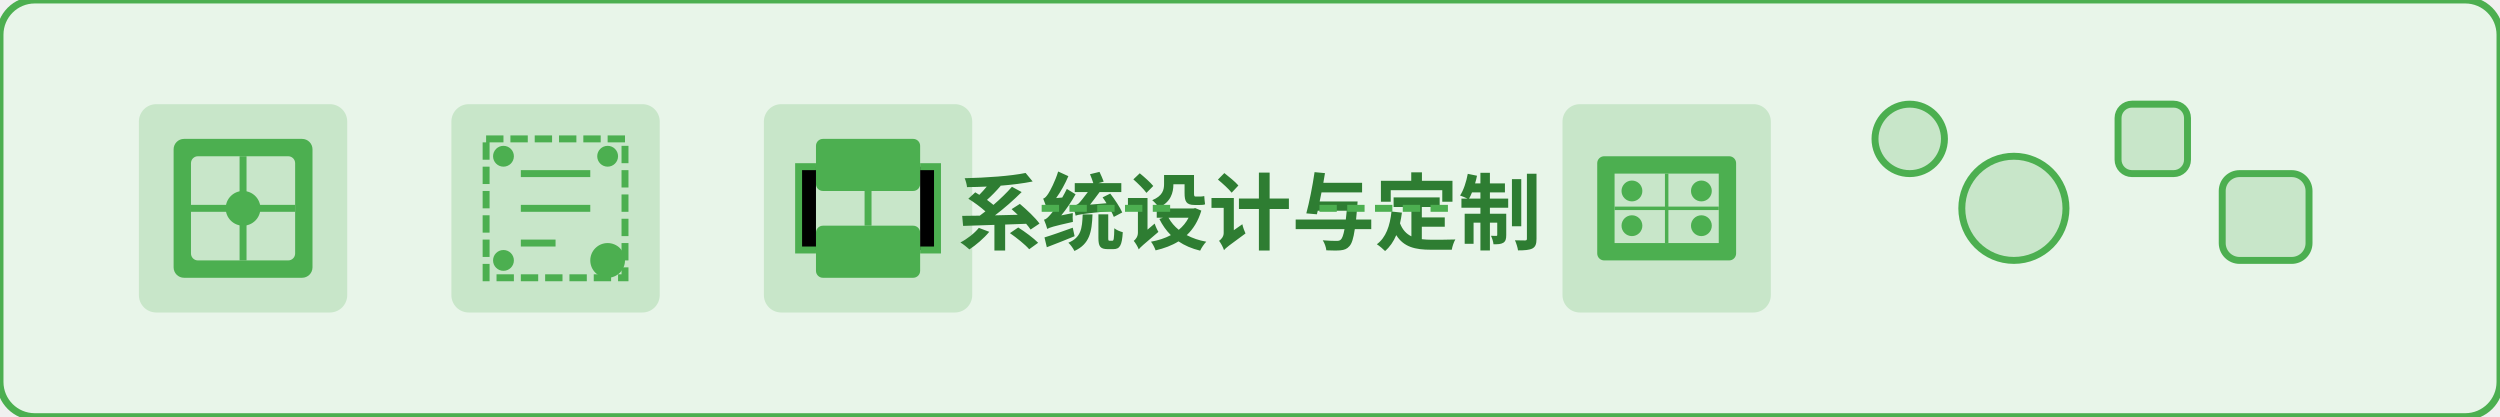
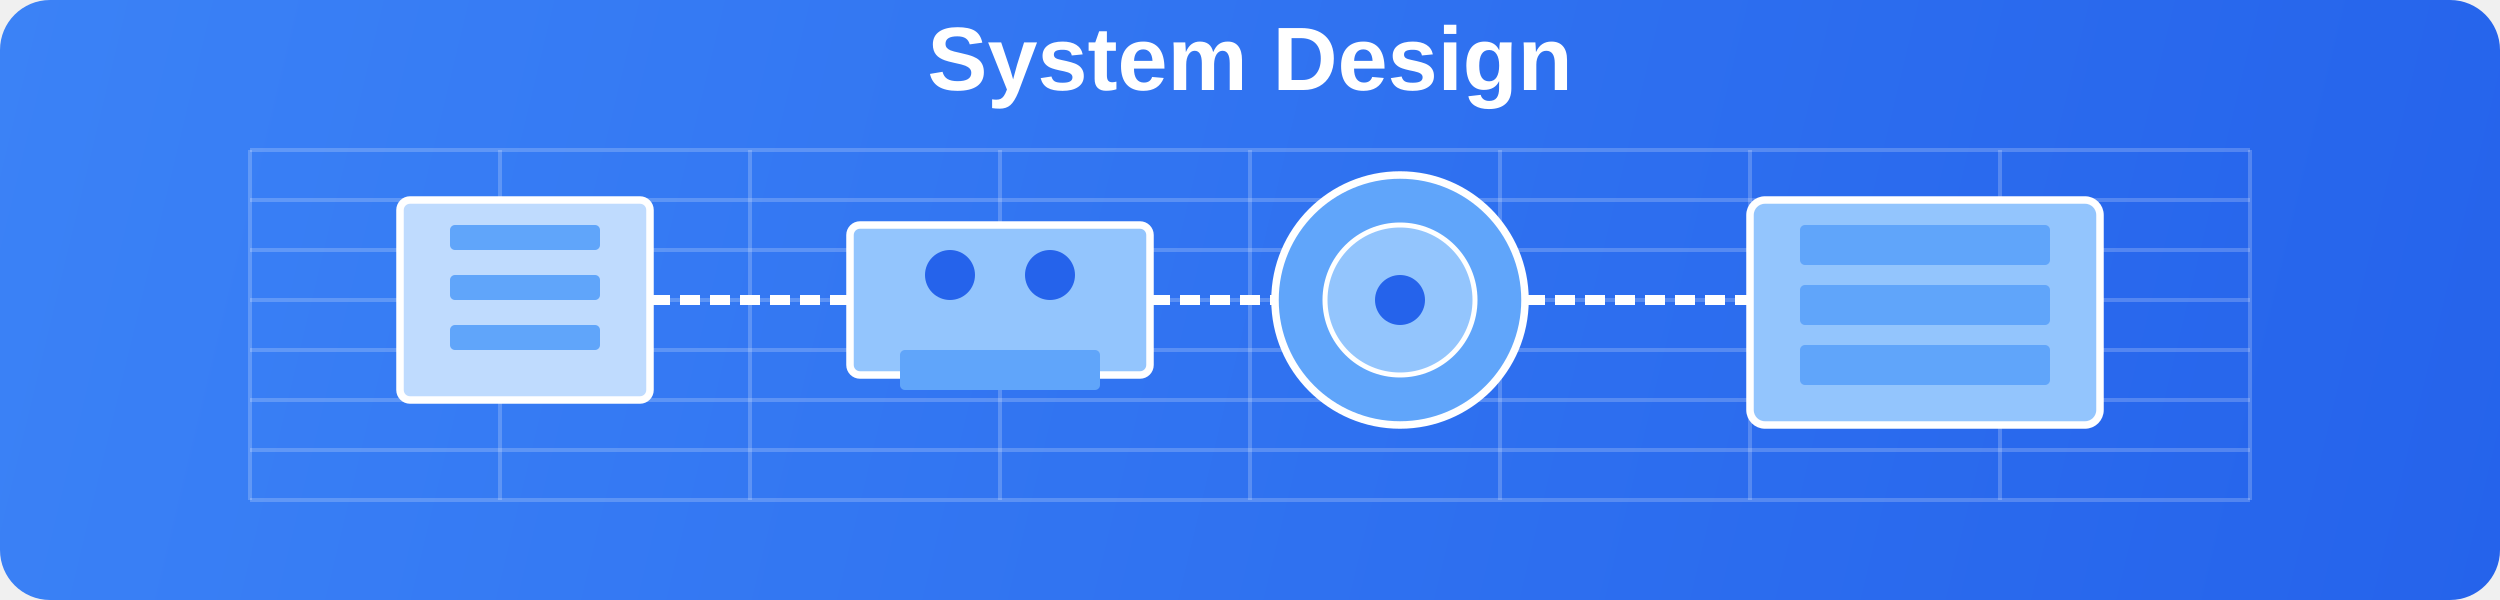
- <svg xmlns="http://www.w3.org/2000/svg" width="720" height="120" viewBox="0 0 720 120">
-   <rect width="720" height="120" rx="10" fill="#E8F5E9" stroke="#4CAF50" stroke-width="2" />
-   <g transform="translate(40, 30)">
-     <rect x="0" y="0" width="60" height="60" rx="5" fill="#C8E6C9" />
-     <rect x="10" y="10" width="40" height="40" rx="3" fill="#4CAF50" />
-     <rect x="15" y="15" width="30" height="30" rx="2" fill="#C8E6C9" />
-     <path d="M15,30 L45,30 M30,15 L30,45" stroke="#4CAF50" stroke-width="2" />
-     <circle cx="30" cy="30" r="5" fill="#4CAF50" />
+ <svg xmlns="http://www.w3.org/2000/svg" width="500" height="120" viewBox="0 0 500 120" fill="none">
+   <rect width="500" height="120" rx="10" fill="url(#paint0_linear)" />
+   <g stroke="white" stroke-opacity="0.2" stroke-width="0.8">
+     <path d="M50 30H450" />
+     <path d="M50 40H450" />
+     <path d="M50 50H450" />
+     <path d="M50 60H450" />
+     <path d="M50 70H450" />
+     <path d="M50 80H450" />
+     <path d="M50 90H450" />
+     <path d="M50 100H450" />
+     <path d="M50 30V100" />
+     <path d="M100 30V100" />
+     <path d="M150 30V100" />
+     <path d="M200 30V100" />
+     <path d="M250 30V100" />
+     <path d="M300 30V100" />
+     <path d="M350 30V100" />
+     <path d="M400 30V100" />
+     <path d="M450 30V100" />
  </g>
-   <g transform="translate(130, 30)">
-     <rect x="0" y="0" width="60" height="60" rx="5" fill="#C8E6C9" />
-     <path d="M10,10 L50,10 L50,50 L10,50 Z" fill="none" stroke="#4CAF50" stroke-width="2" stroke-dasharray="5,2" />
-     <path d="M20,20 L40,20 M20,30 L40,30 M20,40 L30,40" stroke="#4CAF50" stroke-width="2" />
-     <circle cx="45" cy="45" r="5" fill="#4CAF50" />
-     <circle cx="15" cy="15" r="3" fill="#4CAF50" />
-     <circle cx="45" cy="15" r="3" fill="#4CAF50" />
-     <circle cx="15" cy="45" r="3" fill="#4CAF50" />
-   </g>
-   <g transform="translate(220, 30)">
-     <rect x="0" y="0" width="60" height="60" rx="5" fill="#C8E6C9" />
-     <rect x="15" y="10" width="30" height="15" rx="2" fill="#4CAF50" />
-     <rect x="15" y="35" width="30" height="15" rx="2" fill="#4CAF50" />
-     <path d="M30,25 L30,35" stroke="#4CAF50" stroke-width="2" />
-     <path d="M15,42 L10,42 L10,18 L15,18" stroke="#4CAF50" stroke-width="2" />
-     <path d="M45,18 L50,18 L50,42 L45,42" stroke="#4CAF50" stroke-width="2" />
-   </g>
-   <text x="360" y="70" font-family="Arial, sans-serif" font-size="24" font-weight="bold" text-anchor="middle" fill="#2E7D32">系统设计与定制</text>
-   <path d="M300,60 L340,60" stroke="#4CAF50" stroke-width="2" stroke-dasharray="5,3" />
-   <path d="M380,60 L420,60" stroke="#4CAF50" stroke-width="2" stroke-dasharray="5,3" />
-   <g transform="translate(450, 30)">
-     <rect x="0" y="0" width="60" height="60" rx="5" fill="#C8E6C9" />
-     <rect x="10" y="15" width="40" height="30" rx="2" fill="#4CAF50" />
-     <rect x="15" y="20" width="30" height="20" fill="#C8E6C9" />
-     <path d="M15,30 L45,30" stroke="#4CAF50" stroke-width="1" />
-     <path d="M30,20 L30,40" stroke="#4CAF50" stroke-width="1" />
-     <circle cx="20" cy="25" r="3" fill="#4CAF50" />
-     <circle cx="40" cy="25" r="3" fill="#4CAF50" />
-     <circle cx="20" cy="35" r="3" fill="#4CAF50" />
-     <circle cx="40" cy="35" r="3" fill="#4CAF50" />
-   </g>
-   <circle cx="550" cy="40" r="10" fill="#C8E6C9" stroke="#4CAF50" stroke-width="2" />
-   <circle cx="580" cy="60" r="15" fill="#C8E6C9" stroke="#4CAF50" stroke-width="2" />
-   <rect x="610" y="30" width="20" height="20" rx="4" fill="#C8E6C9" stroke="#4CAF50" stroke-width="2" />
-   <rect x="640" y="50" width="25" height="25" rx="5" fill="#C8E6C9" stroke="#4CAF50" stroke-width="2" />
+   <rect x="80" y="40" width="50" height="40" rx="2" fill="#BFDBFE" stroke="white" stroke-width="1.5" />
+   <rect x="90" y="45" width="30" height="5" rx="1" fill="#60A5FA" />
+   <rect x="90" y="55" width="30" height="5" rx="1" fill="#60A5FA" />
+   <rect x="90" y="65" width="30" height="5" rx="1" fill="#60A5FA" />
+   <rect x="170" y="45" width="60" height="30" rx="2" fill="#93C5FD" stroke="white" stroke-width="1.5" />
+   <circle cx="190" cy="55" r="5" fill="#2563EB" />
+   <circle cx="210" cy="55" r="5" fill="#2563EB" />
+   <rect x="180" y="70" width="40" height="8" rx="1" fill="#60A5FA" />
+   <circle cx="280" cy="60" r="25" fill="#60A5FA" stroke="white" stroke-width="1.5" />
+   <circle cx="280" cy="60" r="15" fill="#93C5FD" stroke="white" stroke-width="1" />
+   <circle cx="280" cy="60" r="5" fill="#2563EB" />
+   <rect x="350" y="40" width="70" height="45" rx="3" fill="#93C5FD" stroke="white" stroke-width="1.5" />
+   <rect x="360" y="45" width="50" height="8" rx="1" fill="#60A5FA" />
+   <rect x="360" y="57" width="50" height="8" rx="1" fill="#60A5FA" />
+   <rect x="360" y="69" width="50" height="8" rx="1" fill="#60A5FA" />
+   <path d="M130 60H170" stroke="white" stroke-width="2" stroke-dasharray="4 2" />
+   <path d="M230 60H255" stroke="white" stroke-width="2" stroke-dasharray="4 2" />
+   <path d="M305 60H350" stroke="white" stroke-width="2" stroke-dasharray="4 2" />
+   <text x="50%" y="18" font-family="Arial, sans-serif" font-size="18" font-weight="bold" text-anchor="middle" fill="white">System Design</text>
+   <defs>
+     <linearGradient id="paint0_linear" x1="0" y1="0" x2="500" y2="120" gradientUnits="userSpaceOnUse">
+       <stop stop-color="#3B82F6" />
+       <stop offset="1" stop-color="#2563EB" />
+     </linearGradient>
+   </defs>
</svg>
